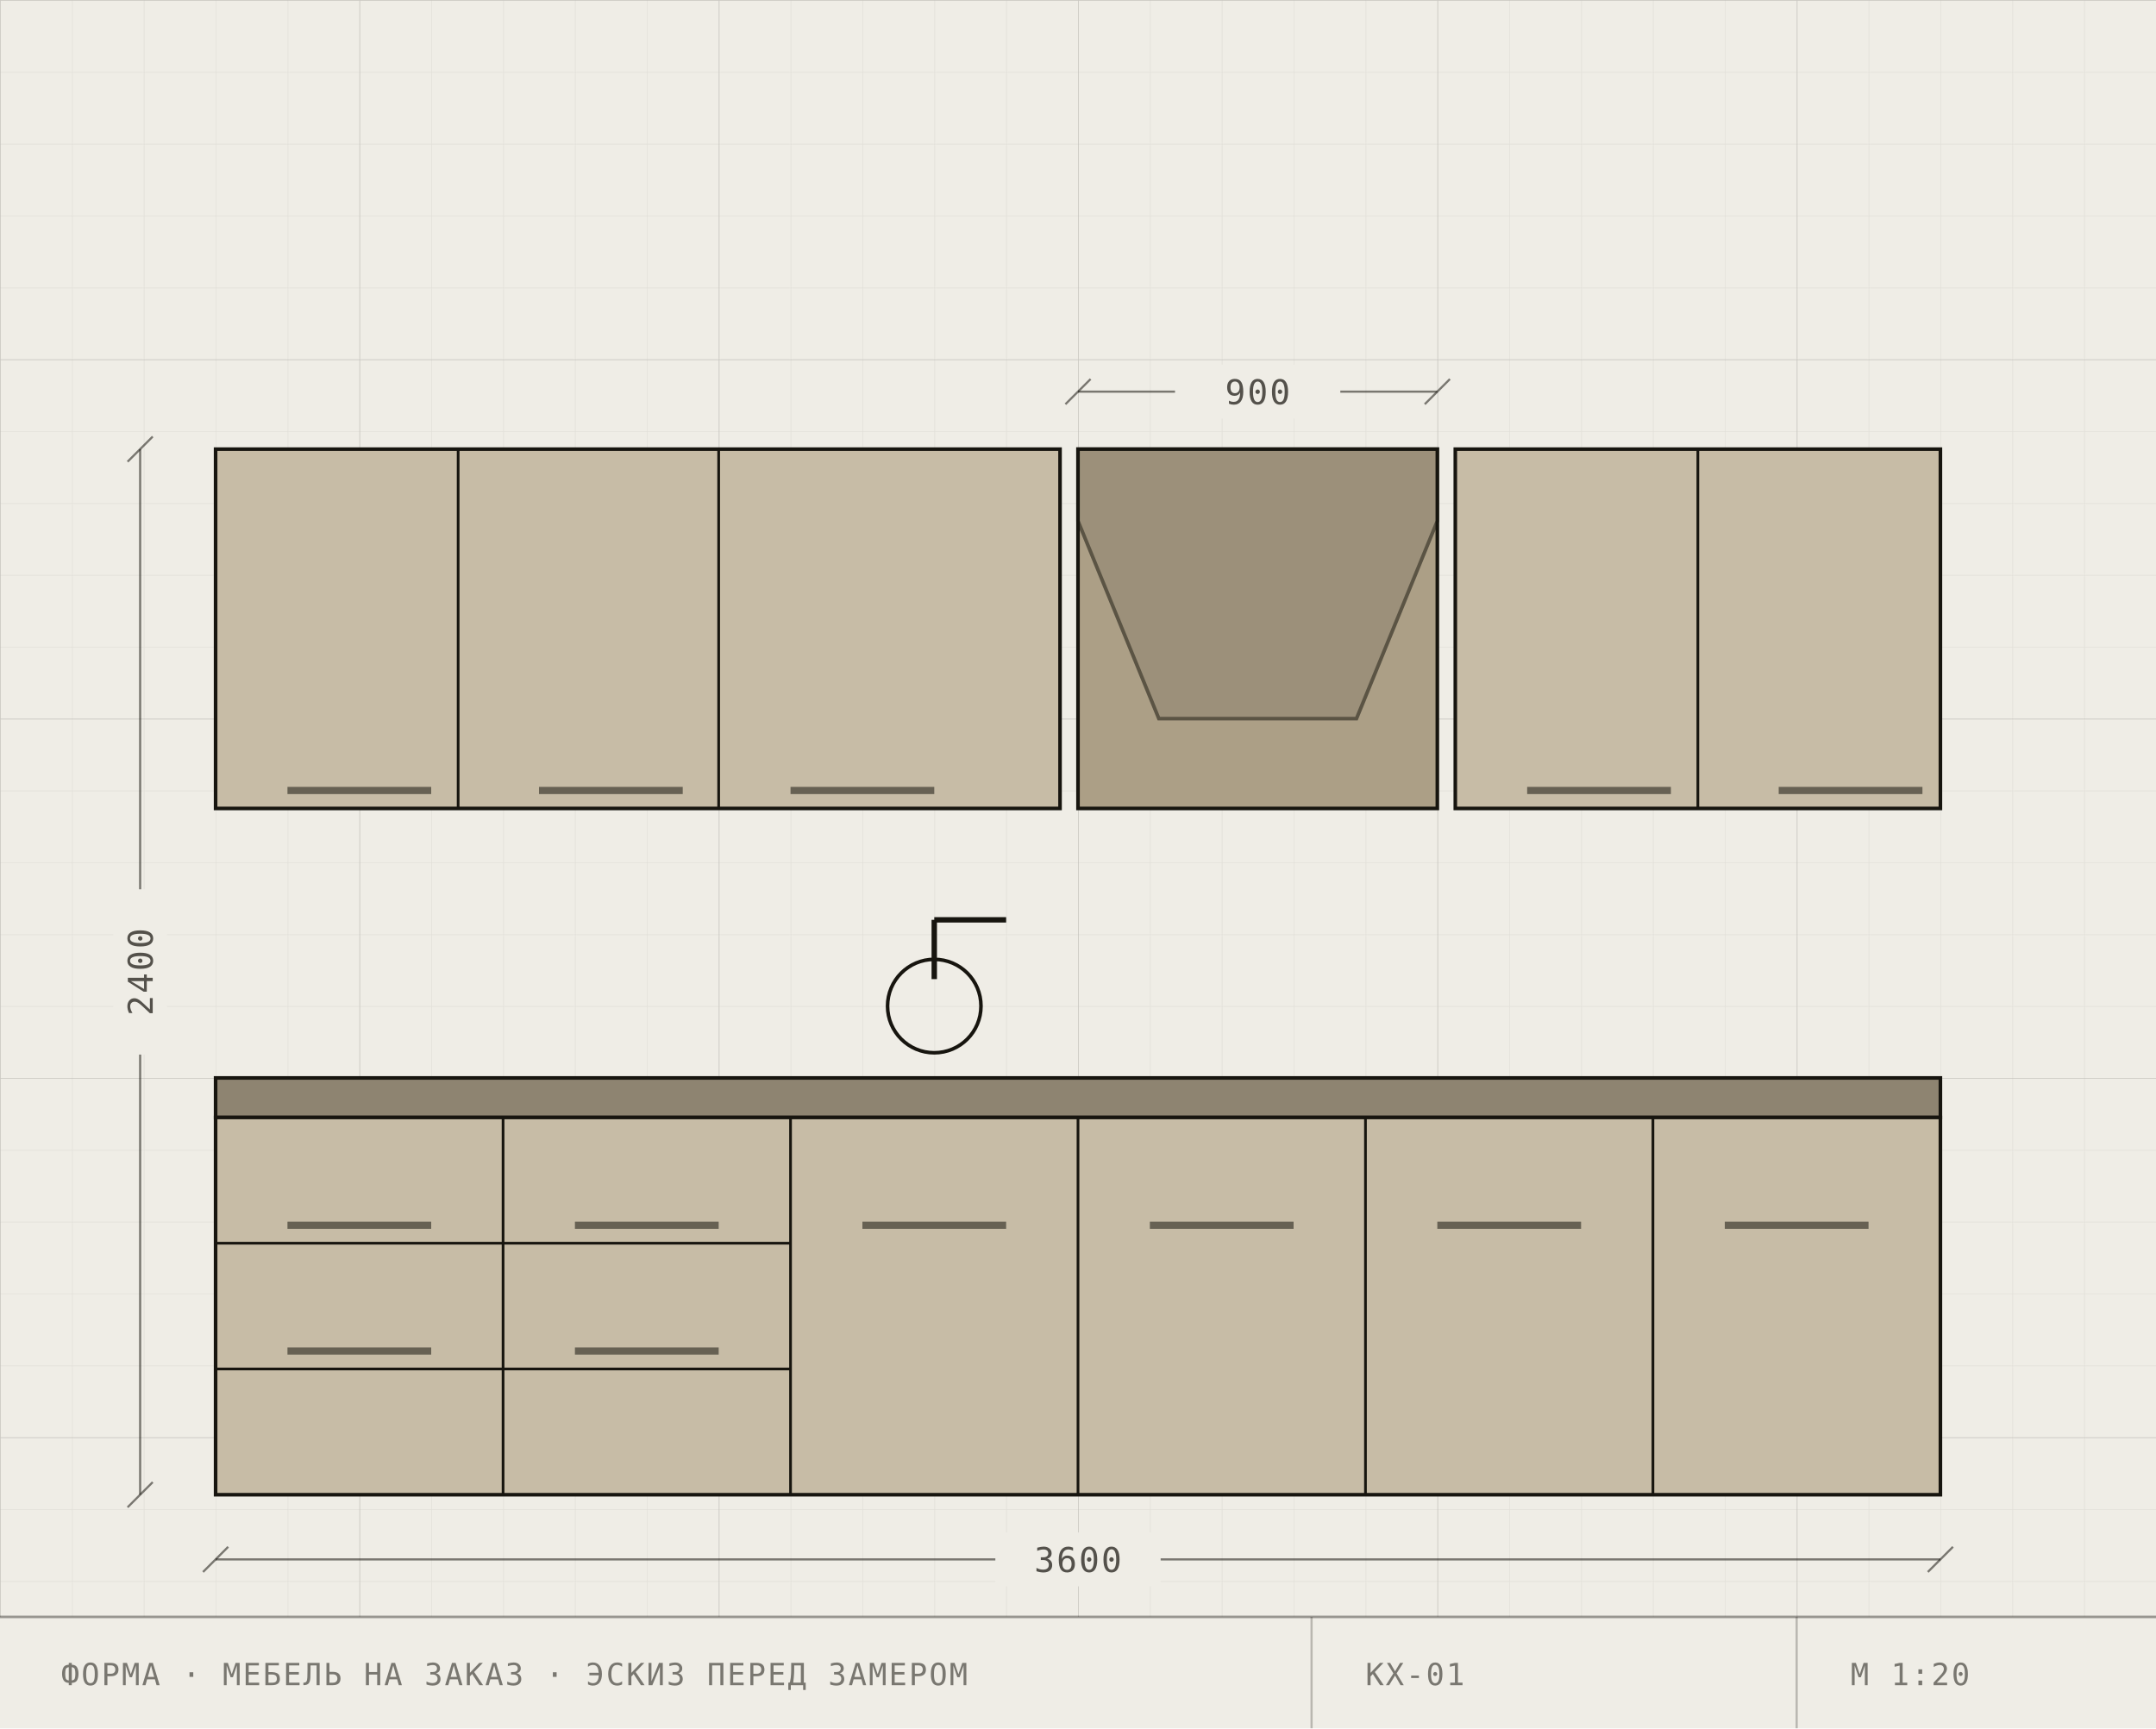
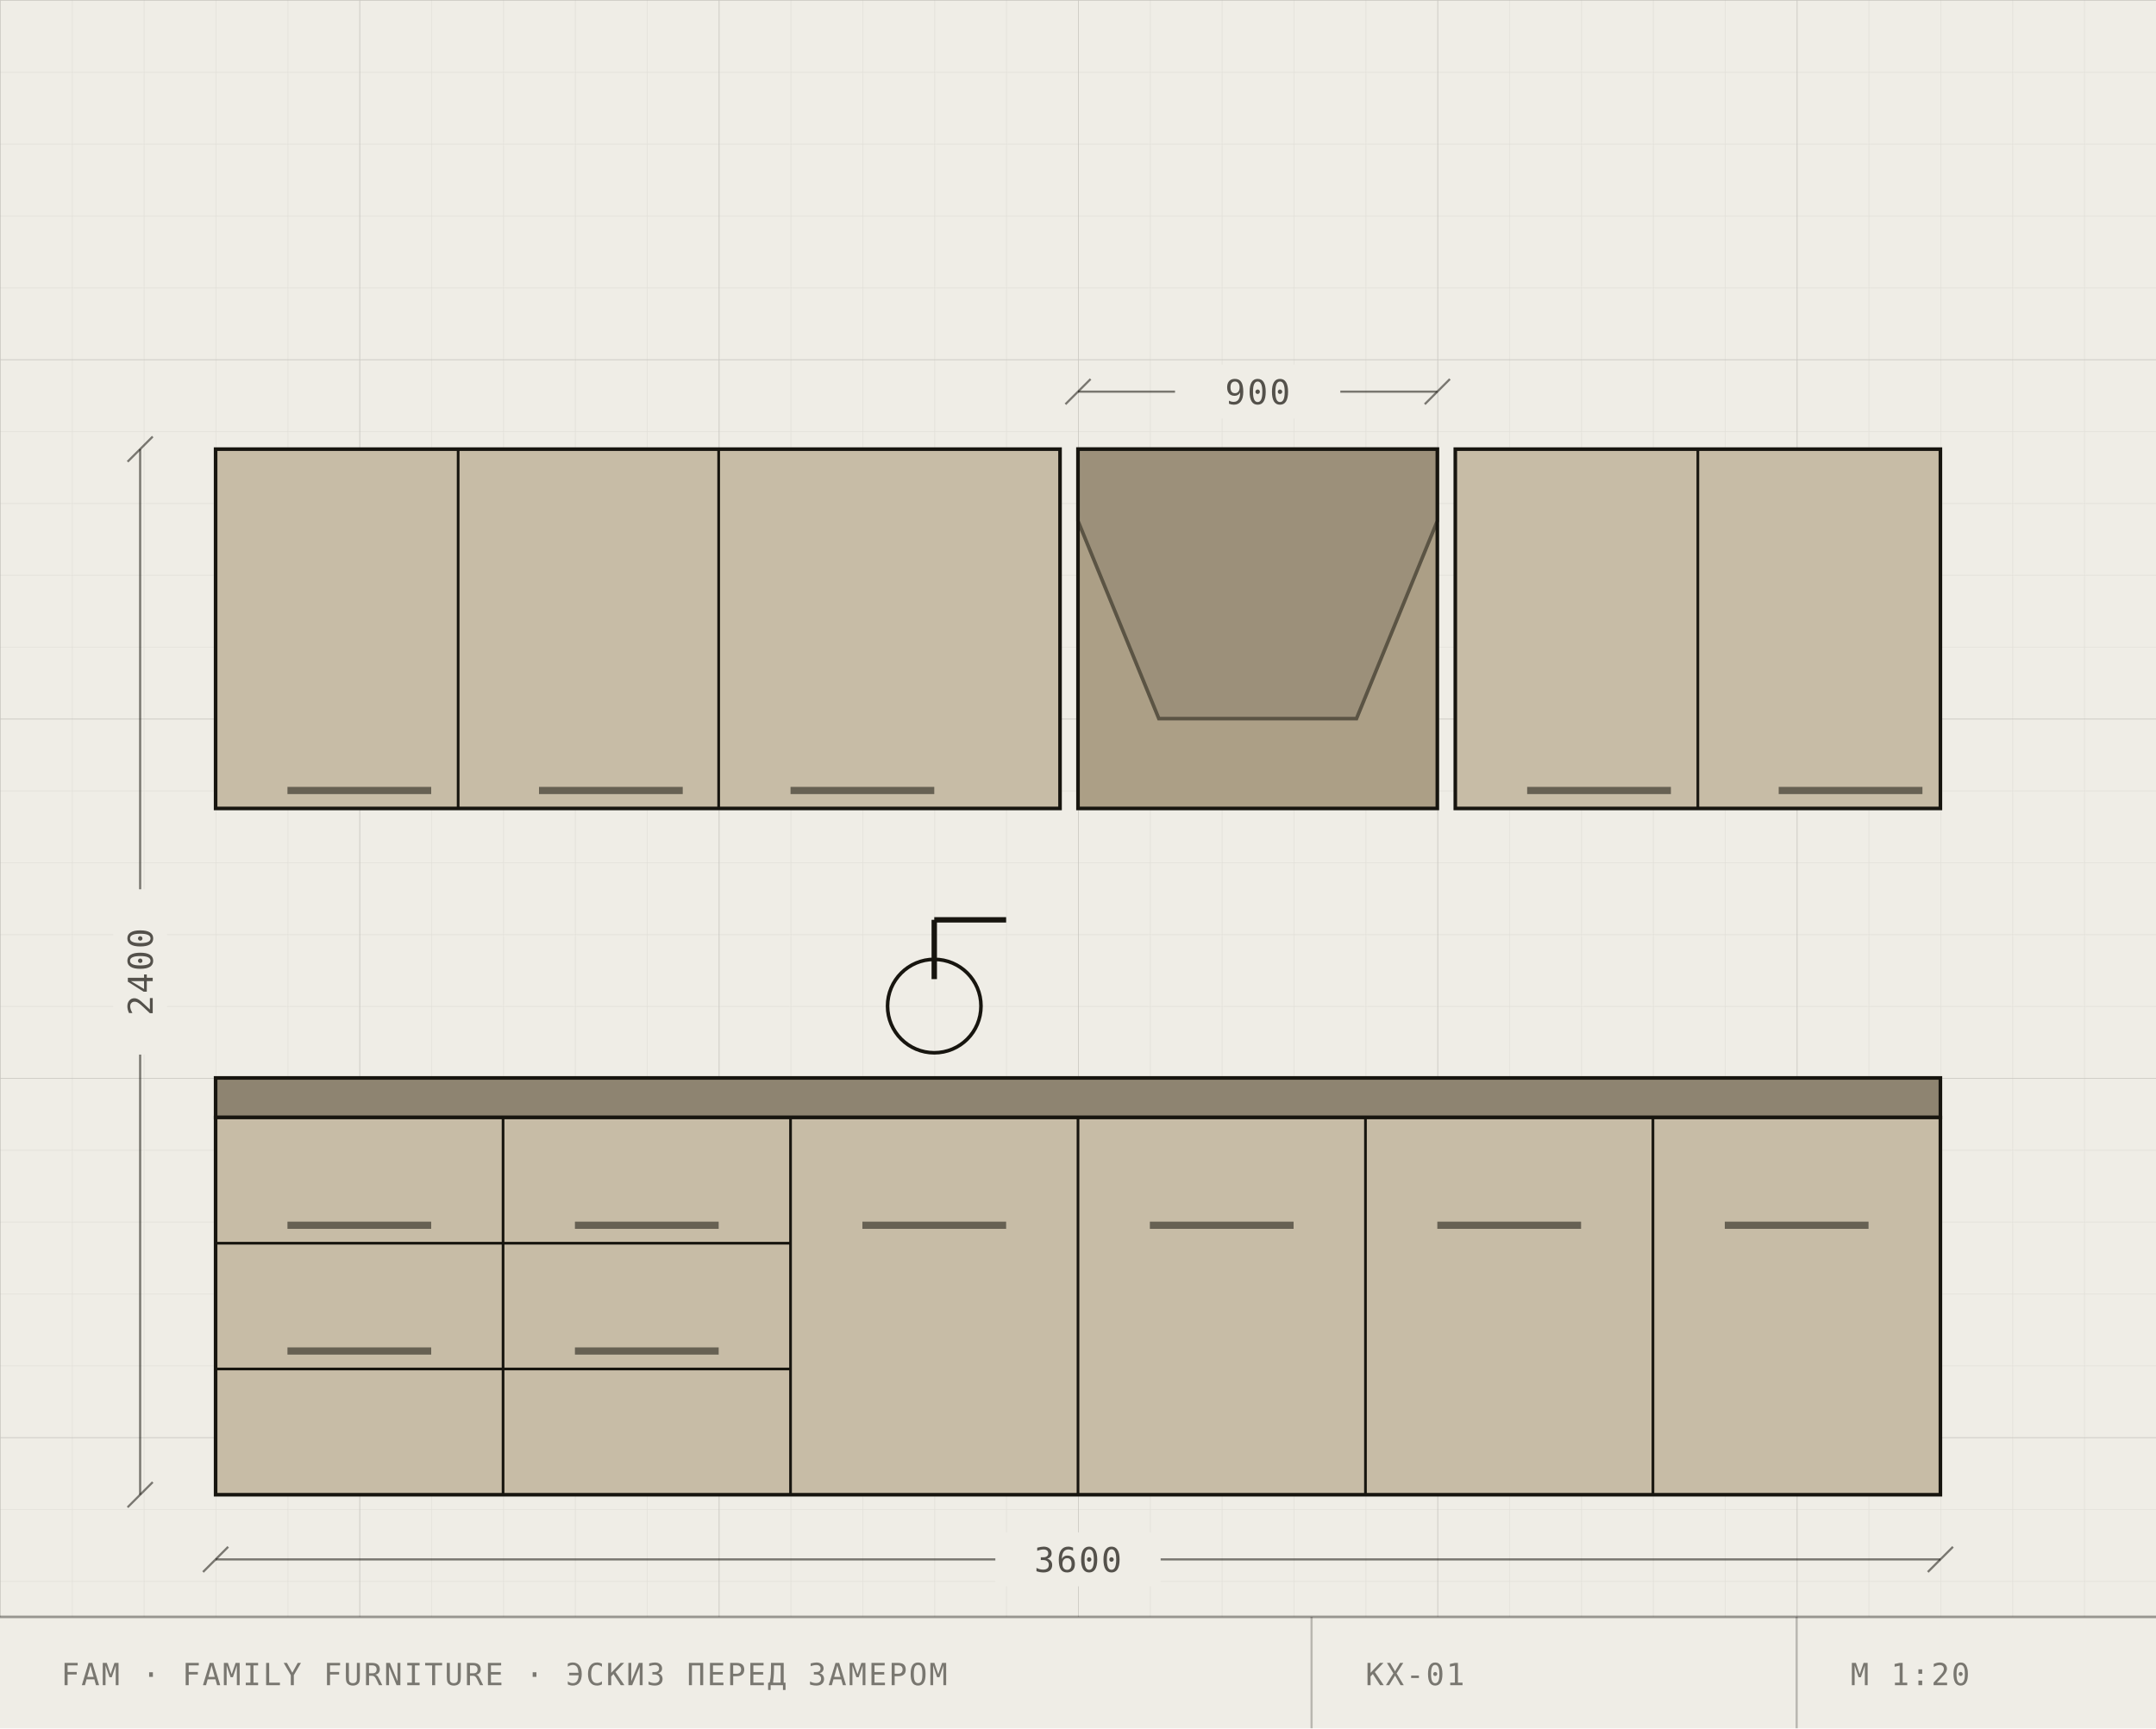
<svg xmlns="http://www.w3.org/2000/svg" viewBox="0 0 1200 962" width="1200" height="962" role="img">
  <defs>
    <pattern id="mm" width="40" height="40" patternUnits="userSpaceOnUse">
      <path d="M40 0H0V40" fill="none" stroke="#17150F" stroke-width="0.6" opacity="0.07" />
    </pattern>
    <pattern id="mm5" width="200" height="200" patternUnits="userSpaceOnUse">
      <path d="M200 0H0V200" fill="none" stroke="#17150F" stroke-width="0.9" opacity="0.11" />
    </pattern>
  </defs>
  <rect width="1200" height="962" fill="#EFEDE6" />
  <rect width="1200" height="900" fill="url(#mm)" />
  <rect width="1200" height="900" fill="url(#mm5)" />
  <rect x="120" y="250" width="470" height="200" fill="#C7BCA6" stroke="#17150F" stroke-width="2" />
  <rect x="600" y="250" width="200" height="200" fill="#AC9F86" stroke="#17150F" stroke-width="2" />
  <rect x="810" y="250" width="270" height="200" fill="#C7BCA6" stroke="#17150F" stroke-width="2" />
  <line x1="255" y1="250" x2="255" y2="450" stroke="#17150F" stroke-width="1.5" />
  <line x1="400" y1="250" x2="400" y2="450" stroke="#17150F" stroke-width="1.5" />
  <line x1="945" y1="250" x2="945" y2="450" stroke="#17150F" stroke-width="1.5" />
  <line x1="160" y1="440" x2="240" y2="440" stroke="#17150F" stroke-width="4" opacity="0.55" />
  <line x1="300" y1="440" x2="380" y2="440" stroke="#17150F" stroke-width="4" opacity="0.55" />
  <line x1="440" y1="440" x2="520" y2="440" stroke="#17150F" stroke-width="4" opacity="0.55" />
  <line x1="850" y1="440" x2="930" y2="440" stroke="#17150F" stroke-width="4" opacity="0.55" />
  <line x1="990" y1="440" x2="1070" y2="440" stroke="#17150F" stroke-width="4" opacity="0.55" />
  <path d="M600 250 h200 v40 l-45 110 h-110 l-45 -110 z" fill="#8E8471" opacity=".55" stroke="#17150F" stroke-width="2" />
  <rect x="120" y="600" width="960" height="22" fill="#8E8471" stroke="#17150F" stroke-width="2" />
  <rect x="120" y="622" width="960" height="210" fill="#C7BCA6" stroke="#17150F" stroke-width="2" />
  <line x1="280" y1="622" x2="280" y2="832" stroke="#17150F" stroke-width="1.5" />
  <line x1="440" y1="622" x2="440" y2="832" stroke="#17150F" stroke-width="1.5" />
  <line x1="600" y1="622" x2="600" y2="832" stroke="#17150F" stroke-width="1.5" />
  <line x1="760" y1="622" x2="760" y2="832" stroke="#17150F" stroke-width="1.5" />
  <line x1="920" y1="622" x2="920" y2="832" stroke="#17150F" stroke-width="1.5" />
  <line x1="120" y1="692" x2="440" y2="692" stroke="#17150F" stroke-width="1.5" />
  <line x1="120" y1="762" x2="440" y2="762" stroke="#17150F" stroke-width="1.5" />
  <line x1="160" y1="682" x2="240" y2="682" stroke="#17150F" stroke-width="4" opacity="0.55" />
  <line x1="320" y1="682" x2="400" y2="682" stroke="#17150F" stroke-width="4" opacity="0.55" />
  <line x1="160" y1="752" x2="240" y2="752" stroke="#17150F" stroke-width="4" opacity="0.55" />
  <line x1="320" y1="752" x2="400" y2="752" stroke="#17150F" stroke-width="4" opacity="0.55" />
  <line x1="480" y1="682" x2="560" y2="682" stroke="#17150F" stroke-width="4" opacity="0.55" />
  <line x1="640" y1="682" x2="720" y2="682" stroke="#17150F" stroke-width="4" opacity="0.55" />
  <line x1="800" y1="682" x2="880" y2="682" stroke="#17150F" stroke-width="4" opacity="0.55" />
  <line x1="960" y1="682" x2="1040" y2="682" stroke="#17150F" stroke-width="4" opacity="0.55" />
  <circle cx="520" cy="560" r="26" fill="none" stroke="#17150F" stroke-width="2" />
  <line x1="520" y1="512" x2="520" y2="545" stroke="#17150F" stroke-width="3" />
  <line x1="520" y1="512" x2="560" y2="512" stroke="#17150F" stroke-width="3" />
  <line x1="120" y1="868" x2="1080" y2="868" stroke="#17150F" stroke-width="1.2" opacity="0.55" />
  <line x1="113" y1="875" x2="127" y2="861" stroke="#17150F" stroke-width="1.2" opacity="0.55" />
  <line x1="1073" y1="875" x2="1087" y2="861" stroke="#17150F" stroke-width="1.2" opacity="0.55" />
  <rect x="554" y="853" width="92" height="30" fill="#EFEDE6" />
  <text x="600" y="875" font-family="'JetBrains Mono','IBM Plex Mono',ui-monospace,SFMono-Regular,Menlo,Consolas,monospace" font-size="19" fill="#17150F" opacity="0.72" letter-spacing="1" text-anchor="middle">3600</text>
  <line x1="78" y1="250" x2="78" y2="832" stroke="#17150F" stroke-width="1.2" opacity="0.55" />
  <line x1="71" y1="257" x2="85" y2="243" stroke="#17150F" stroke-width="1.2" opacity="0.55" />
  <line x1="71" y1="839" x2="85" y2="825" stroke="#17150F" stroke-width="1.2" opacity="0.55" />
  <g transform="translate(78 541) rotate(-90)">
    <rect x="-46" y="-15" width="92" height="30" fill="#EFEDE6" />
    <text x="0" y="7" font-family="'JetBrains Mono','IBM Plex Mono',ui-monospace,SFMono-Regular,Menlo,Consolas,monospace" font-size="19" fill="#17150F" opacity="0.72" letter-spacing="1" text-anchor="middle">2400</text>
  </g>
  <line x1="600" y1="218" x2="800" y2="218" stroke="#17150F" stroke-width="1.2" opacity="0.55" />
  <line x1="593" y1="225" x2="607" y2="211" stroke="#17150F" stroke-width="1.2" opacity="0.55" />
  <line x1="793" y1="225" x2="807" y2="211" stroke="#17150F" stroke-width="1.2" opacity="0.55" />
  <rect x="654" y="203" width="92" height="30" fill="#EFEDE6" />
  <text x="700" y="225" font-family="'JetBrains Mono','IBM Plex Mono',ui-monospace,SFMono-Regular,Menlo,Consolas,monospace" font-size="19" fill="#17150F" opacity="0.72" letter-spacing="1" text-anchor="middle">900</text>
  <rect x="0" y="900" width="1200" height="62" fill="#EFEDE6" />
  <line x1="0" y1="900" x2="1200" y2="900" stroke="#17150F" stroke-width="1.4" opacity="0.4" />
  <line x1="730" y1="900" x2="730" y2="962" stroke="#17150F" stroke-width="1.2" opacity="0.25" />
  <line x1="1000" y1="900" x2="1000" y2="962" stroke="#17150F" stroke-width="1.2" opacity="0.25" />
-   <text x="34" y="938" font-family="'JetBrains Mono','IBM Plex Mono',ui-monospace,SFMono-Regular,Menlo,Consolas,monospace" font-size="17" fill="#17150F" opacity="0.55" letter-spacing="1">ФОРМА · МЕБЕЛЬ НА ЗАКАЗ · ЭСКИЗ ПЕРЕД ЗАМЕРОМ</text>
+   <text x="34" y="938" font-family="'JetBrains Mono','IBM Plex Mono',ui-monospace,SFMono-Regular,Menlo,Consolas,monospace" font-size="17" fill="#17150F" opacity="0.55" letter-spacing="1">FAM · FAMILY FURNITURE · ЭСКИЗ ПЕРЕД ЗАМЕРОМ</text>
  <text x="760" y="938" font-family="'JetBrains Mono','IBM Plex Mono',ui-monospace,SFMono-Regular,Menlo,Consolas,monospace" font-size="17" fill="#17150F" opacity="0.55" letter-spacing="1">КХ-01</text>
  <text x="1030" y="938" font-family="'JetBrains Mono','IBM Plex Mono',ui-monospace,SFMono-Regular,Menlo,Consolas,monospace" font-size="17" fill="#17150F" opacity="0.55" letter-spacing="1">М 1:20</text>
</svg>
